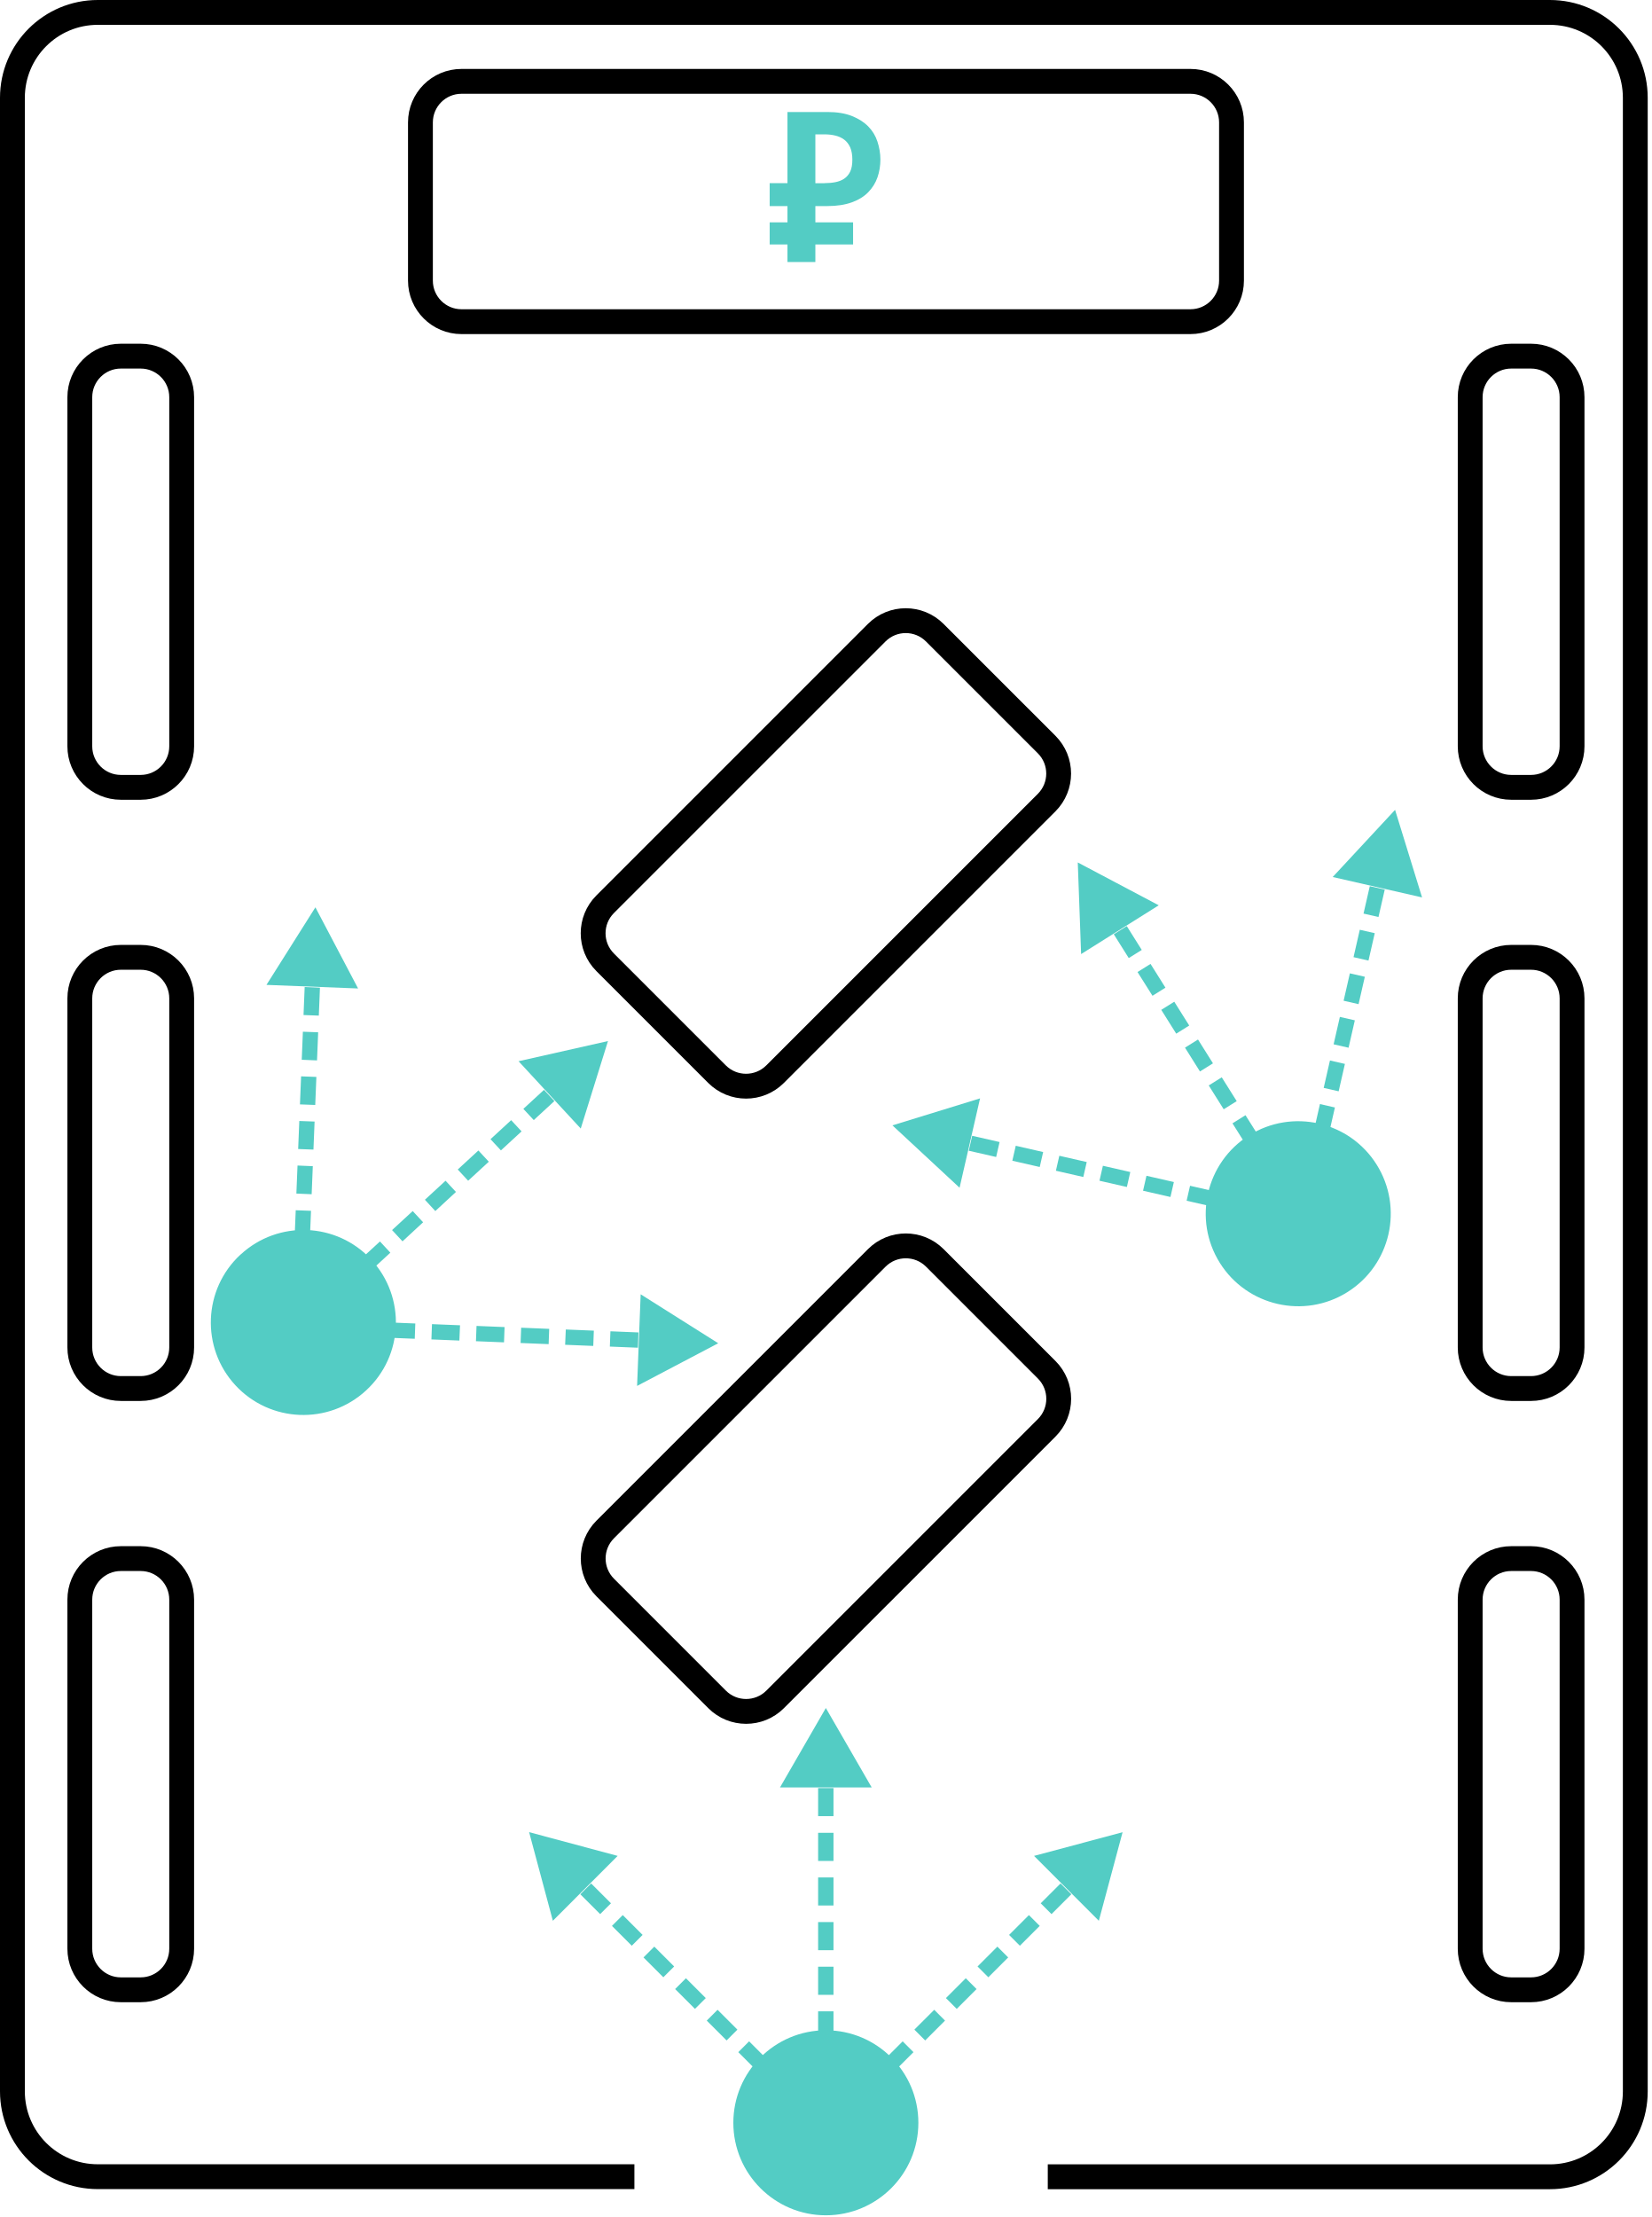
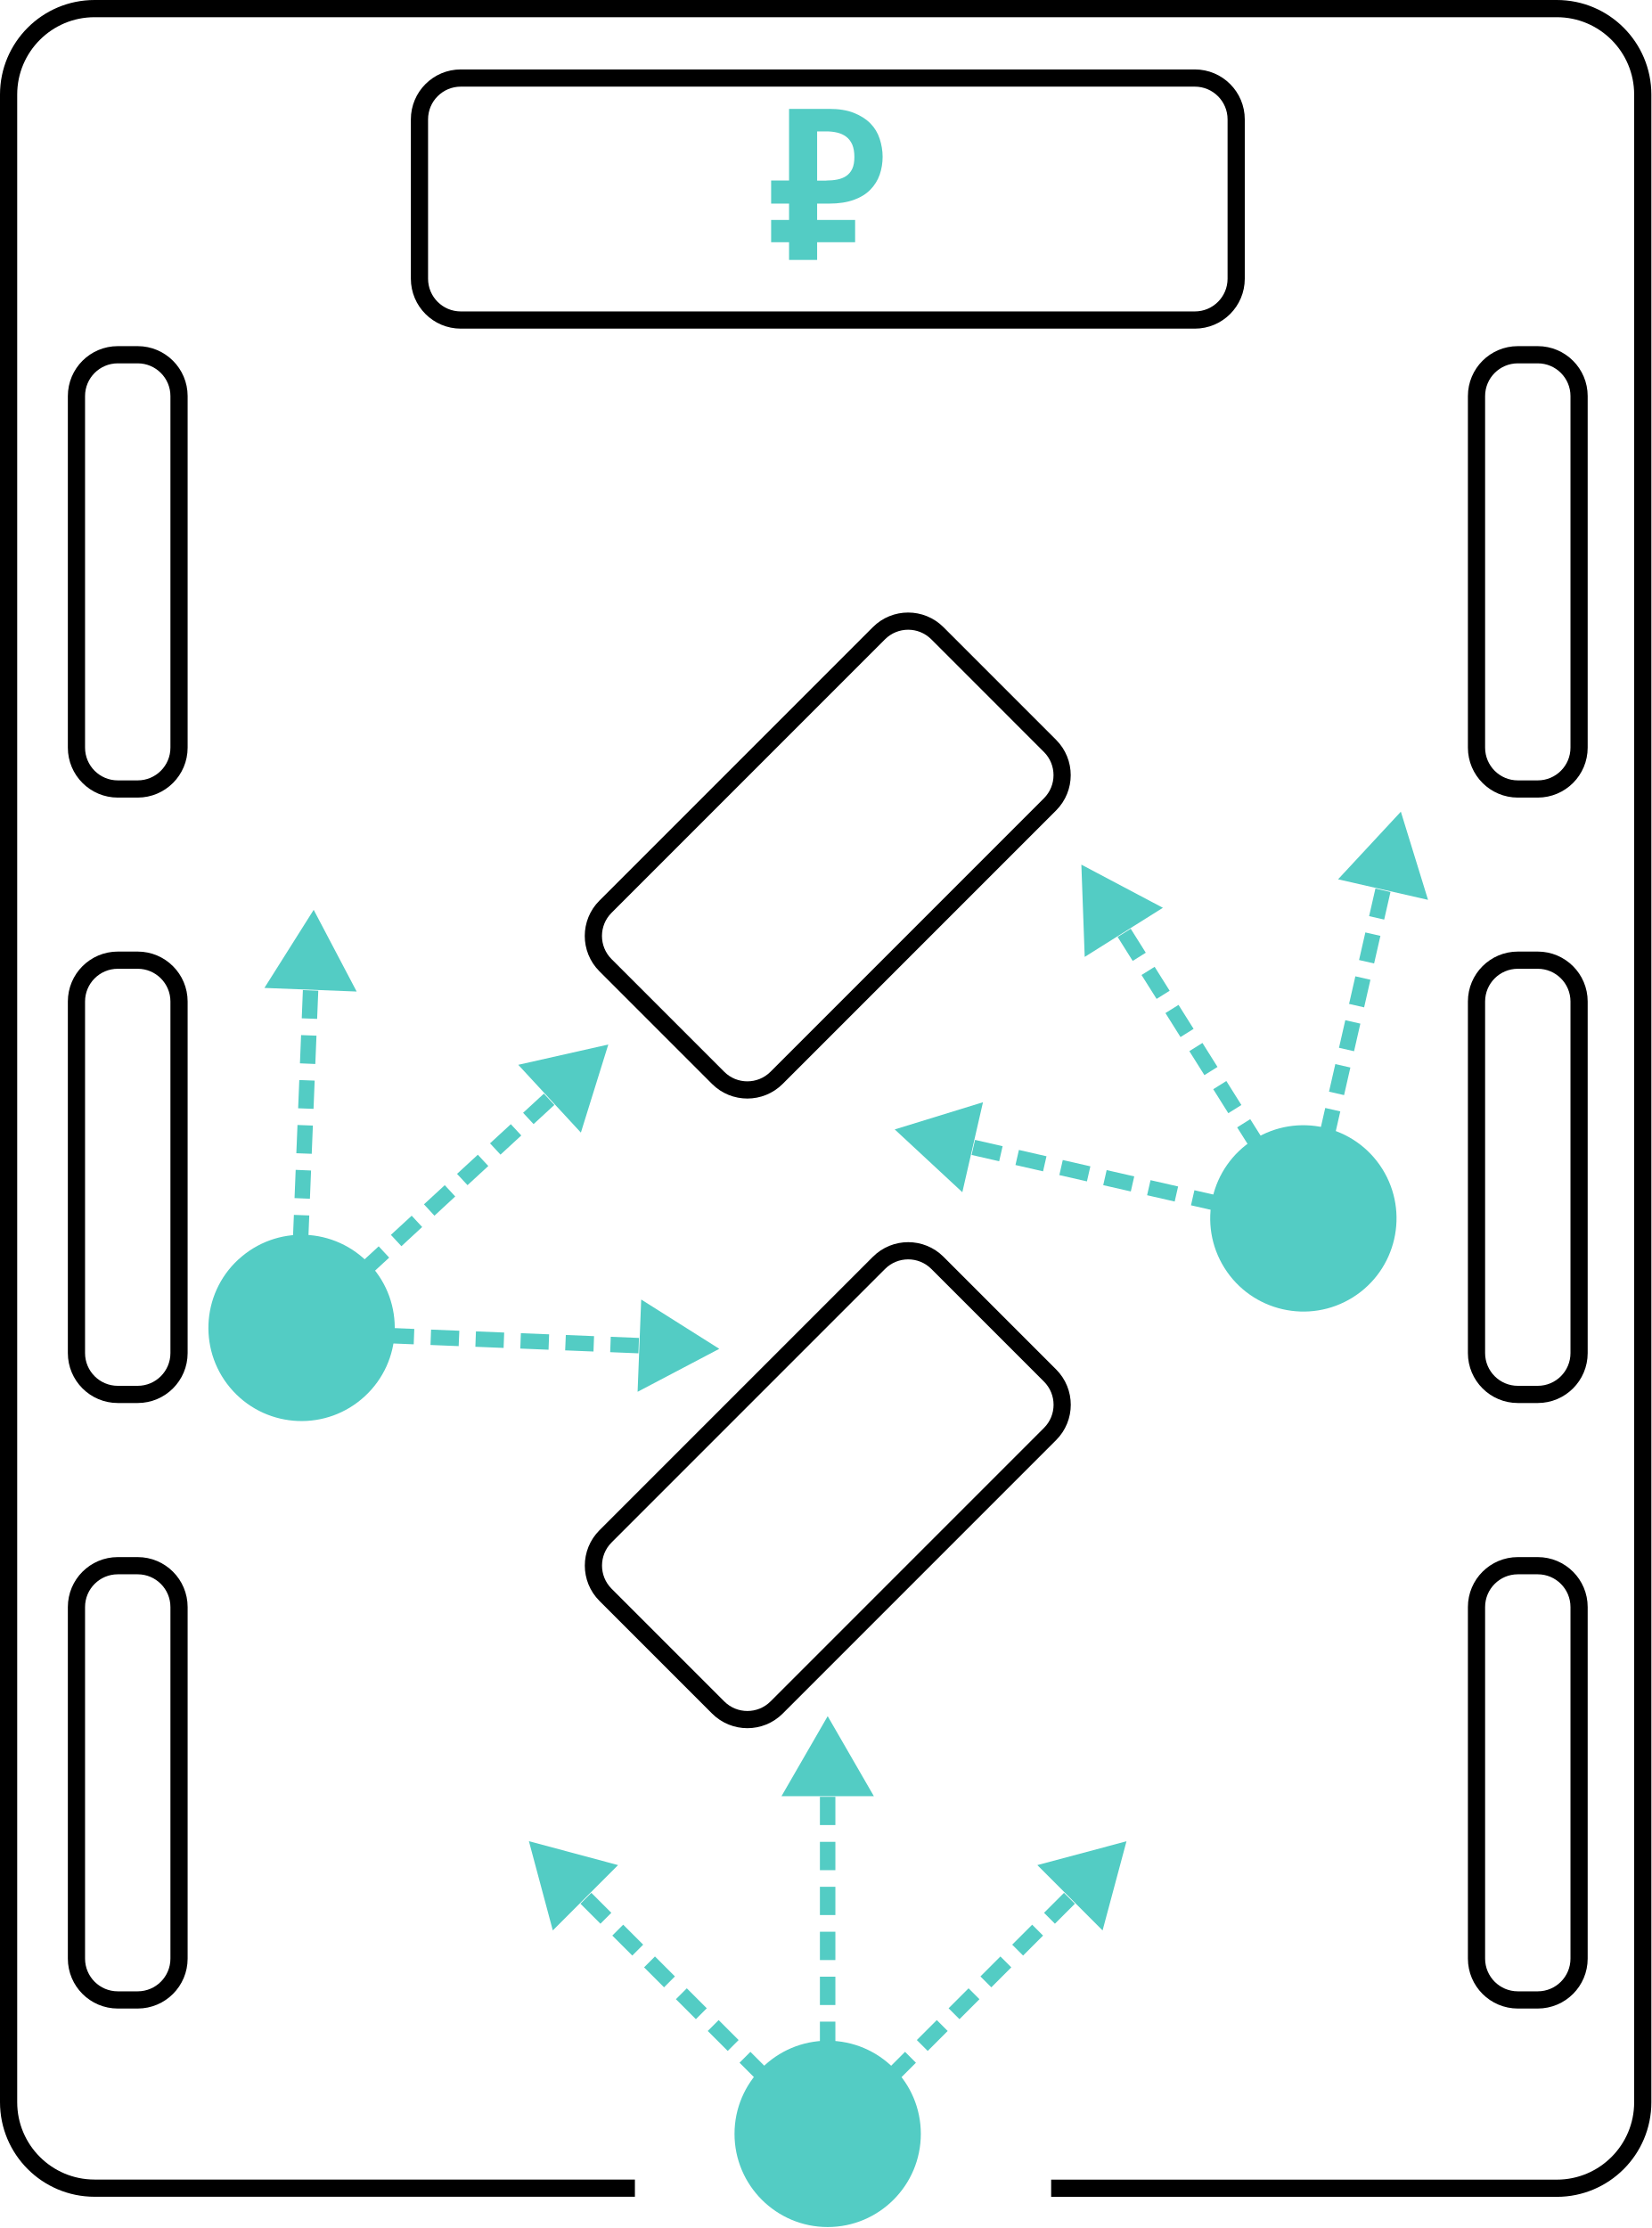
- <svg xmlns="http://www.w3.org/2000/svg" width="266" height="357" viewBox="0 0 266 357" fill="none">
-   <path d="M191.71 13.101H74.318C70.667 13.101 67.707 16.061 67.707 19.712V45.187C67.707 48.838 70.667 51.798 74.318 51.798H191.71C195.361 51.798 198.321 48.838 198.321 45.187V19.712C198.321 16.061 195.361 13.101 191.71 13.101Z" stroke="black" stroke-width="4" />
-   <path d="M141.185 101.88L97.454 145.609C94.872 148.19 94.872 152.376 97.454 154.958L115.468 172.971C118.05 175.553 122.236 175.553 124.818 172.972L168.549 129.243C171.13 126.661 171.13 122.475 168.549 119.893L150.534 101.88C147.952 99.298 143.766 99.298 141.185 101.88Z" stroke="black" stroke-width="4" />
-   <path d="M141.194 202.558L97.464 246.287C94.882 248.869 94.882 253.055 97.464 255.636L115.478 273.65C118.06 276.232 122.246 276.232 124.828 273.65L168.558 229.921C171.14 227.339 171.14 223.154 168.558 220.572L150.544 202.558C147.962 199.976 143.776 199.976 141.194 202.558Z" stroke="black" stroke-width="4" />
-   <path d="M22.646 57.349H19.465C15.813 57.349 12.854 60.309 12.854 63.96V120.173C12.854 123.824 15.813 126.784 19.465 126.784H22.646C26.297 126.784 29.257 123.824 29.257 120.173V63.96C29.257 60.309 26.297 57.349 22.646 57.349Z" stroke="black" stroke-width="4" />
-   <path d="M22.646 154.157H19.465C15.813 154.157 12.854 157.117 12.854 160.768V216.981C12.854 220.632 15.813 223.592 19.465 223.592H22.646C26.297 223.592 29.257 220.632 29.257 216.981V160.768C29.257 157.117 26.297 154.157 22.646 154.157Z" stroke="black" stroke-width="4" />
-   <path d="M22.646 250.978H19.465C15.813 250.978 12.854 253.938 12.854 257.589V313.802C12.854 317.453 15.813 320.413 19.465 320.413H22.646C26.297 320.413 29.257 317.453 29.257 313.802V257.589C29.257 253.938 26.297 250.978 22.646 250.978Z" stroke="black" stroke-width="4" />
-   <path d="M246.55 57.349H243.369C239.718 57.349 236.758 60.309 236.758 63.96V120.173C236.758 123.824 239.718 126.784 243.369 126.784H246.55C250.202 126.784 253.162 123.824 253.162 120.173V63.96C253.162 60.309 250.202 57.349 246.55 57.349Z" stroke="black" stroke-width="4" />
-   <path d="M246.55 154.157H243.369C239.718 154.157 236.758 157.117 236.758 160.768V216.981C236.758 220.632 239.718 223.592 243.369 223.592H246.55C250.202 223.592 253.162 220.632 253.162 216.981V160.768C253.162 157.117 250.202 154.157 246.55 154.157Z" stroke="black" stroke-width="4" />
-   <path d="M246.55 250.978H243.369C239.718 250.978 236.758 253.938 236.758 257.589V313.802C236.758 317.453 239.718 320.413 243.369 320.413H246.55C250.202 320.413 253.162 317.453 253.162 313.802V257.589C253.162 253.938 250.202 250.978 246.55 250.978Z" stroke="black" stroke-width="4" />
-   <path d="M168.733 350.522H249.6C257.193 350.522 263.346 344.369 263.346 336.777V15.746C263.346 8.153 257.193 2 249.6 2H15.746C8.153 2 2 8.153 2 15.746V336.763C2 344.356 8.153 350.509 15.746 350.509H102.163" stroke="black" stroke-width="4" stroke-miterlimit="10" />
-   <path d="M123.947 29.491H126.814V18.036H133.242C134.787 18.036 136.096 18.246 137.183 18.678C138.269 19.11 139.147 19.673 139.827 20.367C140.508 21.06 141.006 21.885 141.307 22.815C141.608 23.744 141.778 24.713 141.778 25.695C141.778 26.676 141.621 27.658 141.307 28.562C140.992 29.465 140.495 30.25 139.827 30.944C139.16 31.638 138.269 32.188 137.183 32.581C136.096 32.973 134.787 33.183 133.242 33.183H131.305V35.801H137.379V39.362H131.305V42.189H126.814V39.362H123.947V35.801H126.814V33.183H123.947V29.491ZM132.784 29.491C133.399 29.491 133.988 29.439 134.525 29.334C135.062 29.229 135.546 29.046 135.952 28.771C136.358 28.496 136.685 28.116 136.921 27.619C137.157 27.122 137.261 26.48 137.261 25.708C137.261 24.935 137.143 24.268 136.921 23.744C136.685 23.22 136.371 22.802 135.952 22.487C135.533 22.173 135.062 21.964 134.525 21.833C133.988 21.702 133.399 21.636 132.784 21.636H131.305V29.504H132.784V29.491Z" fill="#53CCC4" />
-   <path d="M118.096 341.83C118.096 333.609 124.772 326.932 132.994 326.932C141.215 326.932 147.892 333.609 147.892 341.83C147.892 350.051 141.215 356.727 132.994 356.727C124.772 356.727 118.096 350.051 118.096 341.83Z" fill="#53CCC4" />
-   <path d="M134.224 287.934H131.75V292.45H134.224V287.934ZM134.224 295.134H131.75V299.664H134.224V295.134ZM134.224 302.321H131.75V306.838H134.224V302.321ZM134.224 309.508H131.75V314.038H134.224V309.508ZM134.224 316.695H131.75V321.225H134.224V316.695ZM134.224 323.882H131.75V328.411H134.224V323.882ZM134.224 331.069H131.75V335.598H134.224V331.069Z" fill="#53CCC4" />
-   <path d="M140.377 287.829L132.993 275.039L125.609 287.829H140.377Z" fill="#53CCC4" />
-   <path d="M169.336 308.225L172.53 305.031L170.789 303.29L167.594 306.484L169.336 308.225ZM164.243 313.318L167.437 310.123L165.696 308.382L162.502 311.576L164.243 313.318ZM159.164 318.397L162.358 315.203L160.617 313.462L157.422 316.656L159.164 318.397ZM154.071 323.489L157.265 320.295L155.524 318.554L152.33 321.748L154.071 323.489ZM148.991 328.569L152.186 325.374L150.445 323.633L147.25 326.827L148.991 328.569ZM143.912 333.648L147.106 330.454L145.365 328.713L142.171 331.907L143.912 333.648ZM138.819 338.74L142.014 335.546L140.272 333.805L137.078 336.999L138.819 338.74Z" fill="#53CCC4" />
-   <path d="M176.955 309.299L180.778 295.042L166.521 298.852L176.955 309.299Z" fill="#53CCC4" />
-   <path d="M98.392 306.484L95.198 303.29L93.457 305.031L96.651 308.225L98.392 306.484ZM103.485 311.576L100.291 308.382L98.55 310.123L101.744 313.318L103.485 311.576ZM108.565 316.656L105.37 313.462L103.629 315.203L106.823 318.397L108.565 316.656ZM113.657 321.748L110.463 318.554L108.722 320.295L111.916 323.489L113.657 321.748ZM118.75 326.827L115.555 323.633L113.814 325.374L117.009 328.569L118.75 326.827ZM123.829 331.907L120.635 328.713L118.894 330.454L122.088 333.648L123.829 331.907ZM128.922 336.999L125.728 333.805L123.986 335.546L127.181 338.74L128.922 336.999Z" fill="#53CCC4" />
-   <path d="M99.466 298.852L85.209 295.029L89.032 309.299L99.466 298.852Z" fill="#53CCC4" />
-   <path d="M38.748 202.018C44.796 196.428 54.222 196.807 59.799 202.842C65.389 208.891 65.009 218.316 58.961 223.893C52.913 229.483 43.487 229.103 37.91 223.068C32.32 217.02 32.7 207.594 38.735 202.018" fill="#53CCC4" />
-   <path d="M85.956 180.365L89.281 177.302L87.605 175.495L84.28 178.558L85.956 180.365ZM80.667 185.248L83.992 182.185L82.316 180.378L78.991 183.441L80.667 185.248ZM75.391 190.131L78.716 187.068L77.04 185.261L73.715 188.324L75.391 190.131ZM70.102 195.014L73.427 191.937L71.751 190.131L68.426 193.194L70.102 195.014ZM64.813 199.897L68.138 196.82L66.462 195.014L63.137 198.077L64.813 199.884V199.897ZM59.537 204.78L62.862 201.716L61.187 199.91L57.861 202.973L59.537 204.78ZM54.248 209.663L57.573 206.599L55.898 204.793L52.572 207.856L54.248 209.663Z" fill="#53CCC4" />
-   <path d="M93.523 181.727L97.909 167.641L83.508 170.887L93.523 181.727Z" fill="#53CCC4" />
-   <path d="M98.209 216.837L102.726 217.02L102.818 214.559L98.301 214.375L98.209 216.837ZM91.022 216.549L95.539 216.732L95.63 214.271L91.114 214.087L91.009 216.549H91.022ZM83.835 216.261L88.352 216.444L88.443 213.983L83.927 213.799L83.835 216.261ZM76.648 215.973L81.164 216.156L81.256 213.695L76.739 213.511L76.648 215.973ZM69.46 215.685L73.977 215.868L74.082 213.407L69.565 213.223L69.474 215.685H69.46ZM62.273 215.397L66.79 215.58L66.881 213.119L62.365 212.935L62.273 215.397ZM55.086 215.109L59.602 215.292L59.694 212.831L55.178 212.647L55.086 215.109Z" fill="#53CCC4" />
-   <path d="M102.596 223.173L115.661 216.3L103.172 208.419L102.596 223.173Z" fill="#53CCC4" />
-   <path d="M51.342 163.556L51.525 159.04L49.064 158.935L48.88 163.451L51.342 163.543V163.556ZM51.054 170.743L51.237 166.227L48.776 166.135L48.592 170.652L51.054 170.756V170.743ZM50.766 177.93L50.949 173.414L48.488 173.322L48.304 177.838L50.766 177.93ZM50.478 185.117L50.661 180.601L48.2 180.509L48.016 185.025L50.478 185.117ZM50.19 192.304L50.373 187.788L47.912 187.683L47.728 192.199L50.19 192.304ZM49.902 199.491L50.085 194.975L47.624 194.883L47.44 199.399L49.902 199.491ZM49.614 206.678L49.797 202.162L47.336 202.07L47.152 206.586L49.614 206.678Z" fill="#53CCC4" />
-   <path d="M57.664 159.171L50.791 146.106L42.91 158.595L57.664 159.171Z" fill="#53CCC4" />
-   <path d="M196.447 203.366C192.075 196.402 194.183 187.199 201.147 182.826C208.112 178.454 217.315 180.561 221.688 187.526C226.06 194.49 223.953 203.693 216.988 208.066C210.023 212.438 200.82 210.33 196.447 203.366Z" fill="#53CCC4" />
-   <path d="M183.867 152.966L181.458 149.13L179.363 150.439L181.772 154.275L183.867 152.966ZM187.689 159.053L185.281 155.217L183.186 156.526L185.595 160.349L187.689 159.04V159.053ZM191.512 165.14L189.103 161.305L187.009 162.614L189.418 166.449L191.512 165.14ZM195.335 171.228L192.926 167.392L190.831 168.701L193.24 172.537L195.335 171.228ZM199.158 177.315L196.749 173.479L194.654 174.788L197.063 178.624L199.158 177.315ZM202.98 183.402L200.571 179.58L198.477 180.889L200.886 184.711L202.98 183.402ZM206.803 189.489L204.394 185.654L202.3 186.963L204.708 190.799L206.803 189.489Z" fill="#53CCC4" />
-   <path d="M186.604 145.779L173.564 138.88L174.101 153.633L186.604 145.779Z" fill="#53CCC4" />
-   <path d="M221.99 147.664L222.998 143.252L220.589 142.702L219.581 147.114L221.99 147.664ZM220.38 154.68L221.388 150.269L218.979 149.719L217.971 154.131L220.38 154.68ZM218.783 161.697L219.791 157.286L217.382 156.736L216.374 161.147L218.783 161.697ZM217.172 168.714L218.18 164.302L215.772 163.752L214.764 168.164L217.172 168.714ZM215.575 175.731L216.583 171.319L214.174 170.769L213.166 175.181L215.575 175.731ZM213.965 182.748L214.973 178.336L212.564 177.786L211.556 182.198L213.965 182.748ZM212.368 189.764L213.376 185.353L210.967 184.803L209.959 189.215L212.368 189.764Z" fill="#53CCC4" />
-   <path d="M229.007 144.509L224.66 130.41L214.619 141.223L229.007 144.509Z" fill="#53CCC4" />
-   <path d="M160.969 183.9L156.558 182.892L156.008 185.3L160.42 186.308L160.969 183.9ZM167.987 185.51L163.575 184.502L163.025 186.911L167.437 187.919L167.987 185.51ZM175.004 187.12L170.592 186.112L170.042 188.521L174.454 189.529L175.004 187.12ZM182.021 188.73L177.609 187.722L177.059 190.131L181.471 191.139L182.021 188.73ZM189.038 190.34L184.626 189.332L184.076 191.741L188.488 192.749L189.038 190.34ZM196.055 191.951L191.643 190.943L191.093 193.351L195.505 194.359L196.055 191.951ZM203.059 193.548L198.647 192.54L198.097 194.948L202.509 195.956L203.059 193.548Z" fill="#53CCC4" />
-   <path d="M157.828 176.87L143.715 181.216L154.528 191.257L157.828 176.87Z" fill="#53CCC4" />
+ <svg xmlns="http://www.w3.org/2000/svg" width="192" height="259" viewBox="0 0 192 259" fill="none">
+   <path d="M138.92 9.071H53.576C50.921 9.071 48.77 11.223 48.77 13.877V32.398C48.77 35.053 50.921 37.204 53.576 37.204H138.92C141.575 37.204 143.727 35.053 143.727 32.398V13.877C143.727 11.223 141.575 9.071 138.92 9.071Z" stroke="black" stroke-width="2" />
+   <path d="M102.19 73.613L70.397 105.404C68.52 107.281 68.52 110.324 70.397 112.201L83.494 125.297C85.371 127.174 88.414 127.174 90.291 125.297L122.083 93.506C123.96 91.629 123.96 88.586 122.083 86.709L108.987 73.613C107.11 71.736 104.067 71.736 102.19 73.613Z" stroke="black" stroke-width="2" />
+   <path d="M102.195 146.806L70.403 178.598C68.526 180.475 68.526 183.518 70.403 185.395L83.499 198.491C85.376 200.368 88.42 200.368 90.297 198.491L122.089 166.699C123.966 164.823 123.966 161.779 122.089 159.902L108.993 146.806C107.116 144.929 104.072 144.929 102.195 146.806Z" stroke="black" stroke-width="2" />
+   <path d="M16.008 41.238H13.696C11.041 41.238 8.889 43.39 8.889 46.044V86.912C8.889 89.566 11.041 91.718 13.696 91.718H16.008C18.663 91.718 20.815 89.566 20.815 86.912V46.044C20.815 43.39 18.663 41.238 16.008 41.238Z" stroke="black" stroke-width="2" />
+   <path d="M16.008 111.618H13.696C11.041 111.618 8.889 113.77 8.889 116.424V157.291C8.889 159.946 11.041 162.098 13.696 162.098H16.008C18.663 162.098 20.815 159.946 20.815 157.291V116.424C20.815 113.77 18.663 111.618 16.008 111.618Z" stroke="black" stroke-width="2" />
+   <path d="M16.008 182.009H13.696C11.041 182.009 8.889 184.161 8.889 186.815V227.682C8.889 230.336 11.041 232.488 13.696 232.488H16.008C18.663 232.488 20.815 230.336 20.815 227.682V186.815C20.815 184.161 18.663 182.009 16.008 182.009Z" stroke="black" stroke-width="2" />
+   <path d="M178.79 41.238H176.477C173.822 41.238 171.67 43.39 171.67 46.044V86.912C171.67 89.566 173.822 91.718 176.477 91.718H178.79C181.444 91.718 183.596 89.566 183.596 86.912V46.044C183.596 43.39 181.444 41.238 178.79 41.238Z" stroke="black" stroke-width="2" />
+   <path d="M178.79 111.618H176.477C173.822 111.618 171.67 113.77 171.67 116.424V157.291C171.67 159.946 173.822 162.098 176.477 162.098H178.79C181.444 162.098 183.596 159.946 183.596 157.291V116.424C183.596 113.77 181.444 111.618 178.79 111.618Z" stroke="black" stroke-width="2" />
+   <path d="M178.79 182.009H176.477C173.822 182.009 171.67 184.161 171.67 186.815V227.682C171.67 230.336 173.822 232.488 176.477 232.488H178.79C181.444 232.488 183.596 230.336 183.596 227.682V186.815C183.596 184.161 181.444 182.009 178.79 182.009Z" stroke="black" stroke-width="2" />
+   <path d="M122.216 254.378H181.007C186.527 254.378 191 249.905 191 244.385V10.993C191 5.473 186.527 1 181.007 1H10.993C5.473 1 1 5.473 1 10.993V244.375C1 249.895 5.473 254.368 10.993 254.368H73.819" stroke="black" stroke-width="2" stroke-miterlimit="10" />
+   <path d="M89.658 20.985H91.742V12.657H96.415C97.538 12.657 98.49 12.809 99.28 13.124C100.07 13.438 100.708 13.847 101.203 14.351C101.697 14.856 102.059 15.455 102.278 16.131C102.497 16.807 102.621 17.511 102.621 18.225C102.621 18.939 102.506 19.652 102.278 20.309C102.05 20.966 101.688 21.537 101.203 22.041C100.717 22.546 100.07 22.945 99.28 23.231C98.49 23.516 97.538 23.669 96.415 23.669H95.007V25.572H99.423V28.161H95.007V30.217H91.742V28.161H89.658V25.572H91.742V23.669H89.658V20.985ZM96.082 20.985C96.529 20.985 96.958 20.947 97.348 20.871C97.738 20.794 98.09 20.661 98.385 20.461C98.68 20.262 98.918 19.985 99.09 19.624C99.261 19.262 99.337 18.796 99.337 18.234C99.337 17.673 99.251 17.187 99.09 16.807C98.918 16.426 98.69 16.122 98.385 15.893C98.081 15.665 97.738 15.512 97.348 15.417C96.958 15.322 96.529 15.274 96.082 15.274H95.007V20.994H96.082V20.985Z" fill="#53CCC4" />
+   <path d="M85.401 248.058C85.401 242.081 90.255 237.228 96.232 237.228C102.209 237.228 107.063 242.081 107.063 248.058C107.063 254.035 102.209 258.889 96.232 258.889C90.255 258.889 85.401 254.035 85.401 248.058Z" fill="#53CCC4" />
+   <path d="M97.128 208.876H95.329V212.159H97.128V208.876ZM97.128 214.11H95.329V217.403H97.128V214.11ZM97.128 219.335H95.329V222.619H97.128V219.335ZM97.128 224.56H95.329V227.853H97.128V224.56ZM97.128 229.785H95.329V233.078H97.128V229.785ZM97.128 235.01H95.329V238.303H97.128V235.01ZM97.128 240.235H95.329V243.528H97.128V240.235Z" fill="#53CCC4" />
+   <path d="M101.601 208.799L96.233 199.501L90.865 208.799H101.601Z" fill="#53CCC4" />
+   <path d="M122.654 223.627L124.976 221.305L123.71 220.039L121.388 222.361L122.654 223.627ZM118.952 227.329L121.274 225.007L120.008 223.741L117.686 226.063L118.952 227.329ZM115.259 231.022L117.581 228.7L116.315 227.434L113.993 229.756L115.259 231.022ZM111.557 234.724L113.879 232.402L112.613 231.136L110.291 233.458L111.557 234.724ZM107.864 238.417L110.186 236.095L108.92 234.829L106.598 237.151L107.864 238.417ZM104.171 242.11L106.493 239.787L105.227 238.522L102.905 240.844L104.171 242.11ZM100.468 245.812L102.791 243.49L101.525 242.224L99.203 244.546L100.468 245.812Z" fill="#53CCC4" />
+   <path d="M128.195 224.408L130.974 214.044L120.609 216.813L128.195 224.408Z" fill="#53CCC4" />
+   <path d="M71.078 222.361L68.755 220.039L67.49 221.305L69.812 223.627L71.078 222.361ZM74.78 226.063L72.458 223.741L71.192 225.007L73.514 227.329L74.78 226.063ZM78.473 229.756L76.151 227.434L74.885 228.7L77.207 231.022L78.473 229.756ZM82.175 233.458L79.853 231.136L78.587 232.402L80.91 234.724L82.175 233.458ZM85.878 237.151L83.555 234.829L82.29 236.095L84.612 238.417L85.878 237.151ZM89.571 240.844L87.248 238.522L85.983 239.787L88.305 242.11L89.571 240.844ZM93.273 244.546L90.951 242.224L89.685 243.49L92.007 245.812L93.273 244.546Z" fill="#53CCC4" />
+   <path d="M71.86 216.813L61.495 214.034L64.274 224.408L71.86 216.813Z" fill="#53CCC4" />
+   <path d="M27.717 146.414C32.114 142.35 38.967 142.626 43.022 147.014C47.086 151.411 46.809 158.263 42.412 162.317C38.015 166.381 31.163 166.105 27.108 161.718C23.044 157.321 23.32 150.468 27.708 146.414" fill="#53CCC4" />
+   <path d="M62.038 130.673L64.455 128.446L63.237 127.133L60.819 129.36L62.038 130.673ZM58.192 134.223L60.61 131.996L59.392 130.683L56.974 132.91L58.192 134.223ZM54.357 137.773L56.774 135.546L55.556 134.233L53.139 136.46L54.357 137.773ZM50.512 141.323L52.929 139.086L51.711 137.773L49.293 140L50.512 141.323ZM46.666 144.873L49.084 142.636L47.866 141.323L45.448 143.55L46.666 144.863V144.873ZM42.831 148.423L45.248 146.196L44.03 144.882L41.613 147.11L42.831 148.423ZM38.986 151.973L41.403 149.746L40.185 148.432L37.768 150.659L38.986 151.973Z" fill="#53CCC4" />
+   <path d="M67.538 131.662L70.726 121.422L60.257 123.782L67.538 131.662Z" fill="#53CCC4" />
+   <path d="M70.945 157.188L74.228 157.321L74.295 155.532L71.011 155.399L70.945 157.188ZM65.72 156.979L69.003 157.112L69.07 155.323L65.786 155.189L65.71 156.979H65.72ZM60.494 156.769L63.778 156.903L63.845 155.113L60.561 154.98L60.494 156.769ZM55.269 156.56L58.553 156.693L58.62 154.904L55.336 154.771L55.269 156.56ZM50.044 156.351L53.328 156.484L53.404 154.695L50.12 154.561L50.054 156.351H50.044ZM44.819 156.141L48.102 156.274L48.169 154.485L44.886 154.352L44.819 156.141ZM39.594 155.932L42.877 156.065L42.944 154.276L39.66 154.143L39.594 155.932Z" fill="#53CCC4" />
+   <path d="M74.132 161.793L83.631 156.797L74.551 151.067L74.132 161.793Z" fill="#53CCC4" />
+   <path d="M36.872 118.452L37.005 115.169L35.216 115.093L35.083 118.376L36.872 118.443V118.452ZM36.662 123.677L36.796 120.394L35.006 120.327L34.873 123.611L36.662 123.687V123.677ZM36.453 128.902L36.586 125.619L34.797 125.552L34.664 128.836L36.453 128.902ZM36.244 134.127L36.377 130.844L34.588 130.777L34.454 134.061L36.244 134.127ZM36.034 139.352L36.167 136.069L34.378 135.993L34.245 139.276L36.034 139.352ZM35.825 144.577L35.958 141.294L34.169 141.227L34.036 144.511L35.825 144.577ZM35.615 149.802L35.749 146.519L33.959 146.452L33.826 149.736L35.615 149.802Z" fill="#53CCC4" />
+   <path d="M41.468 115.264L36.472 105.766L30.742 114.845L41.468 115.264Z" fill="#53CCC4" />
+   <path d="M142.365 147.394C139.186 142.331 140.718 135.641 145.781 132.462C150.845 129.283 157.536 130.815 160.715 135.878C163.893 140.942 162.361 147.632 157.298 150.811C152.234 153.99 145.544 152.458 142.365 147.394Z" fill="#53CCC4" />
+   <path d="M133.218 110.752L131.467 107.964L129.944 108.916L131.696 111.704L133.218 110.752ZM135.998 115.178L134.246 112.389L132.723 113.341L134.475 116.12L135.998 115.168V115.178ZM138.777 119.603L137.025 116.815L135.503 117.767L137.254 120.555L138.777 119.603ZM141.556 124.029L139.805 121.24L138.282 122.192L140.033 124.981L141.556 124.029ZM144.335 128.455L142.584 125.666L141.061 126.618L142.812 129.406L144.335 128.455ZM147.114 132.88L145.363 130.101L143.84 131.053L145.591 133.832L147.114 132.88ZM149.893 137.306L148.142 134.517L146.619 135.469L148.37 138.257L149.893 137.306Z" fill="#53CCC4" />
+   <path d="M135.207 105.527L125.727 100.512L126.117 111.238L135.207 105.527Z" fill="#53CCC4" />
+   <path d="M160.936 106.899L161.668 103.692L159.917 103.292L159.184 106.499L160.936 106.899ZM159.765 112L160.498 108.793L158.747 108.393L158.014 111.601L159.765 112ZM158.604 117.102L159.337 113.894L157.585 113.494L156.853 116.702L158.604 117.102ZM157.433 122.203L158.166 118.995L156.415 118.596L155.682 121.803L157.433 122.203ZM156.272 127.304L157.005 124.097L155.254 123.697L154.521 126.904L156.272 127.304ZM155.101 132.405L155.834 129.198L154.083 128.798L153.35 132.006L155.101 132.405ZM153.94 137.507L154.673 134.299L152.922 133.899L152.189 137.107L153.94 137.507Z" fill="#53CCC4" />
+   <path d="M166.034 104.606L162.874 94.356L155.574 102.217L166.034 104.606Z" fill="#53CCC4" />
+   <path d="M116.572 133.242L113.365 132.509L112.965 134.26L116.172 134.993L116.572 133.242ZM121.673 134.412L118.466 133.679L118.066 135.431L121.274 136.163L121.673 134.412ZM126.775 135.583L123.567 134.85L123.168 136.601L126.375 137.334L126.775 135.583ZM131.876 136.753L128.669 136.021L128.269 137.772L131.477 138.505L131.876 136.753ZM136.978 137.924L133.77 137.191L133.371 138.942L136.578 139.675L136.978 137.924ZM142.079 139.095L138.872 138.362L138.472 140.113L141.679 140.846L142.079 139.095ZM147.171 140.256L143.964 139.523L143.564 141.274L146.771 142.007L147.171 140.256Z" fill="#53CCC4" />
+   <path d="M114.288 128.133L104.028 131.293L111.889 138.592L114.288 128.133Z" fill="#53CCC4" />
</svg>
